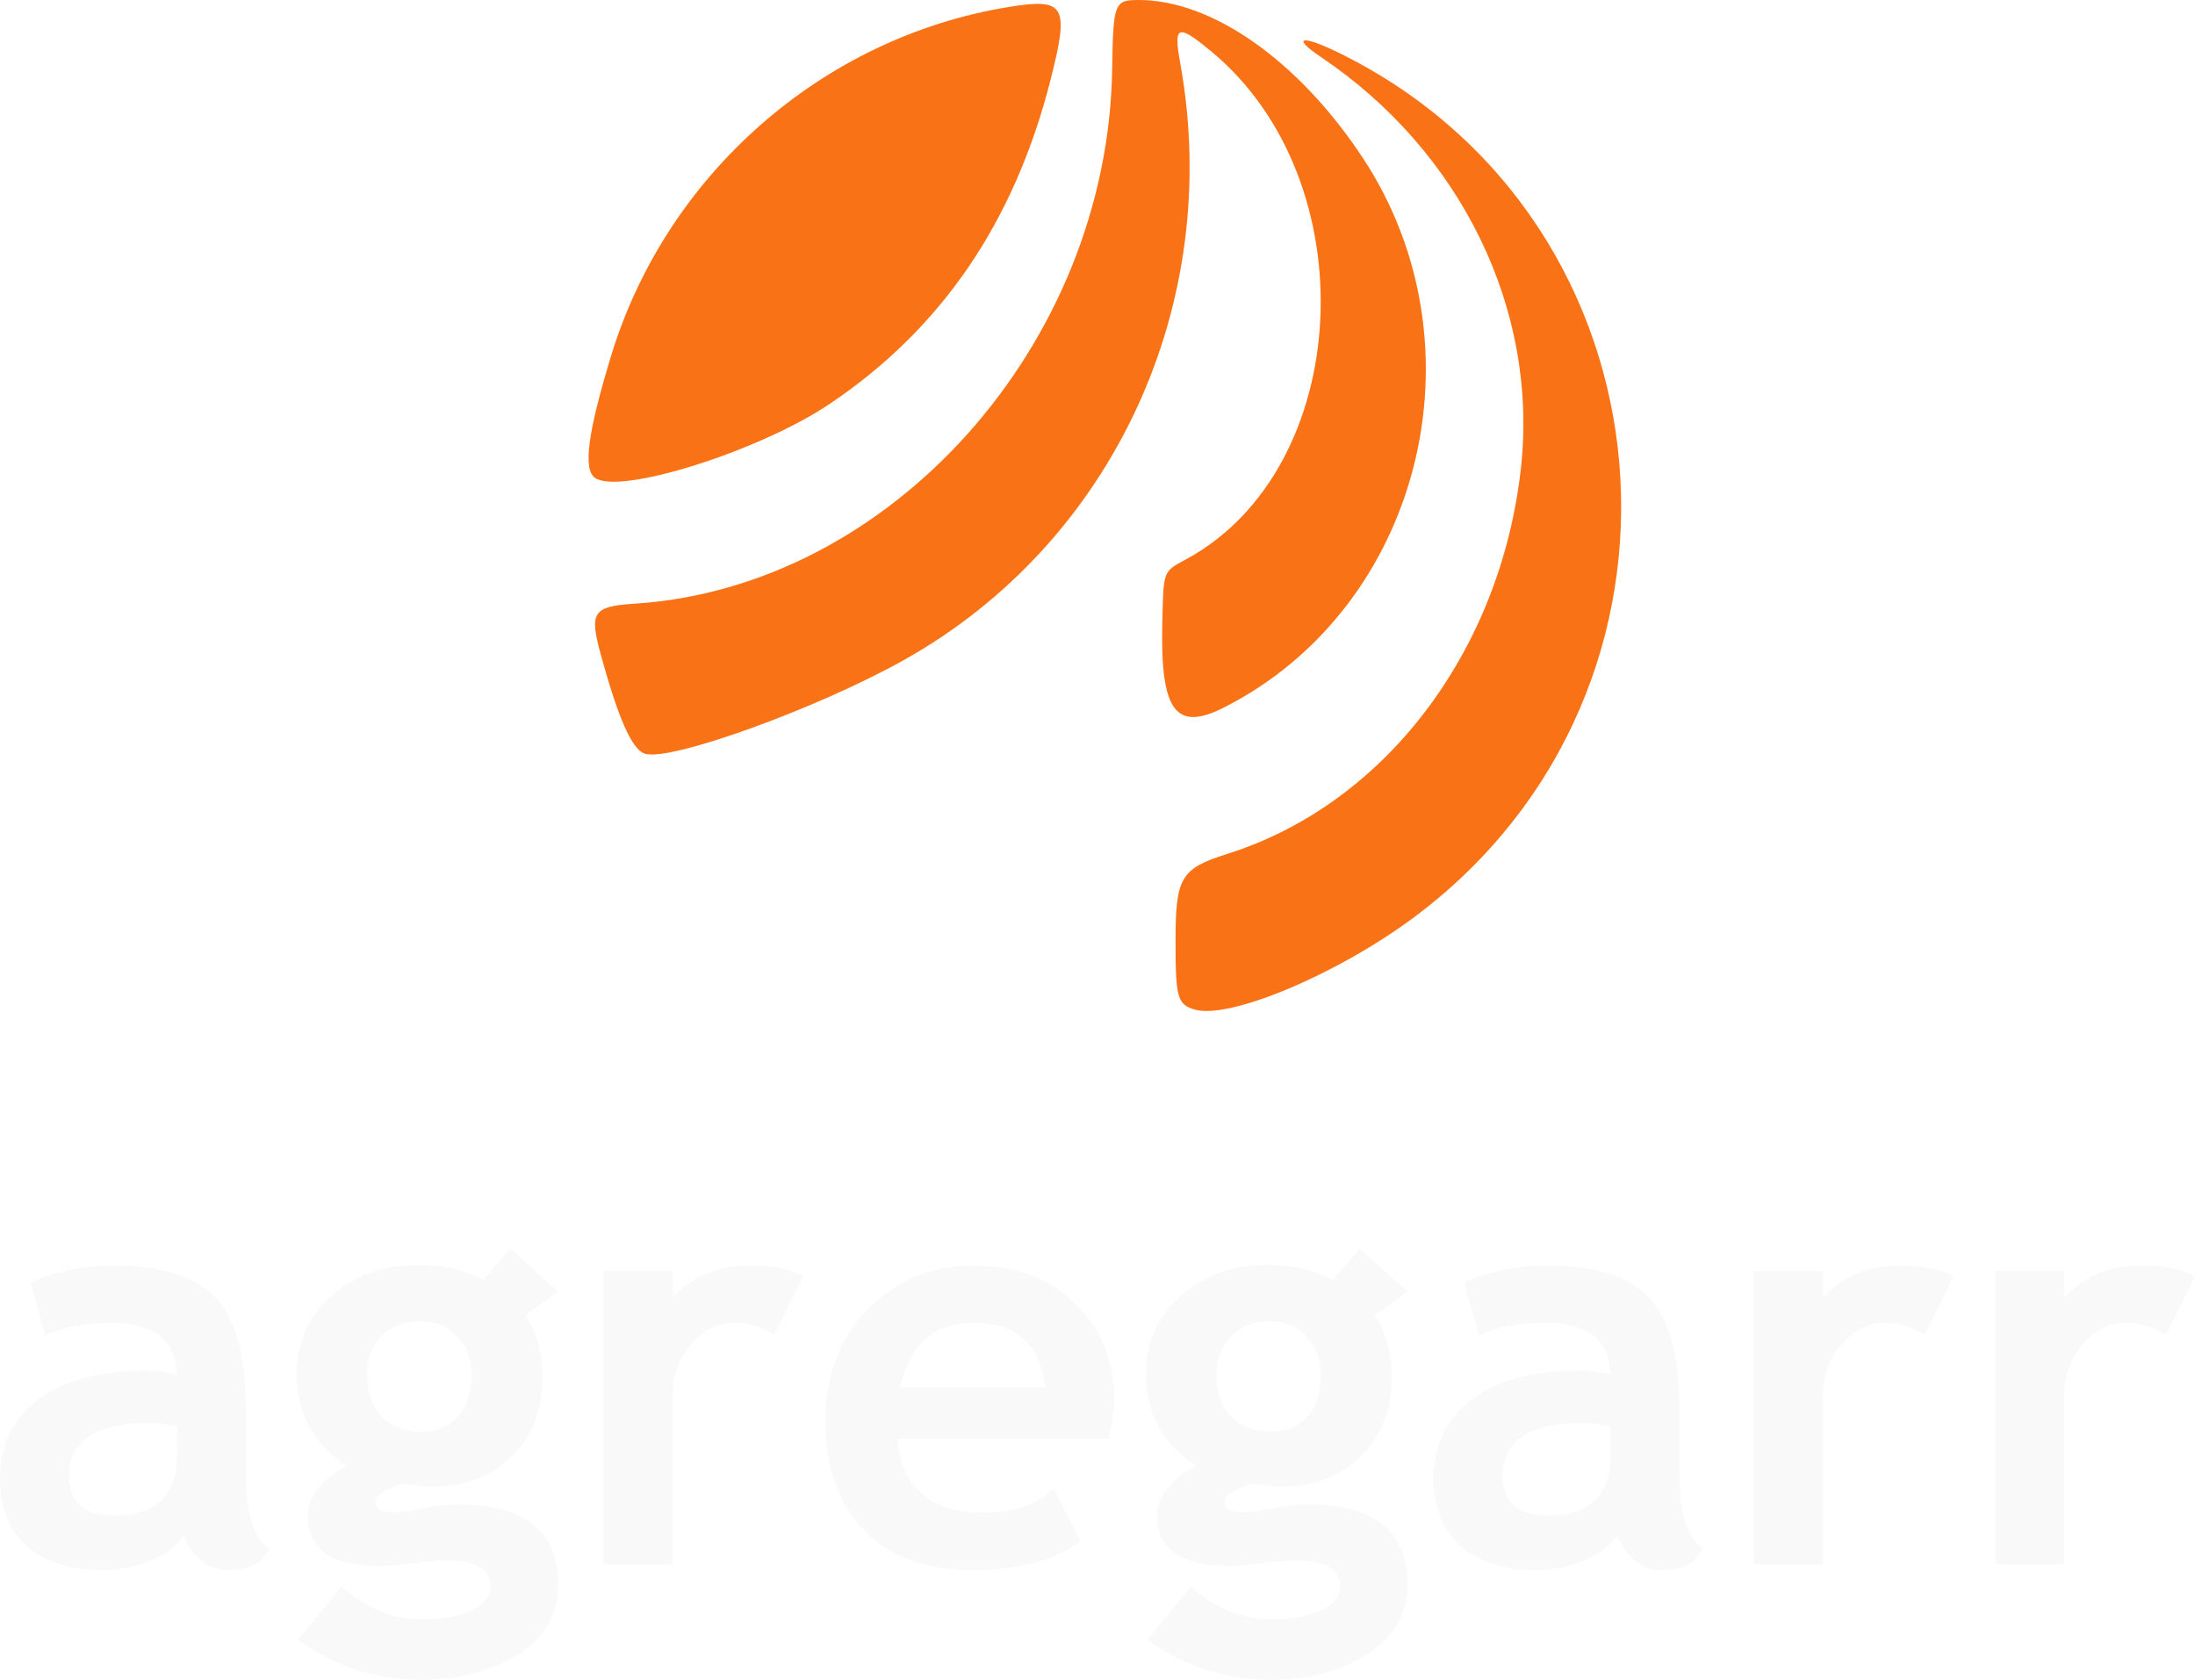
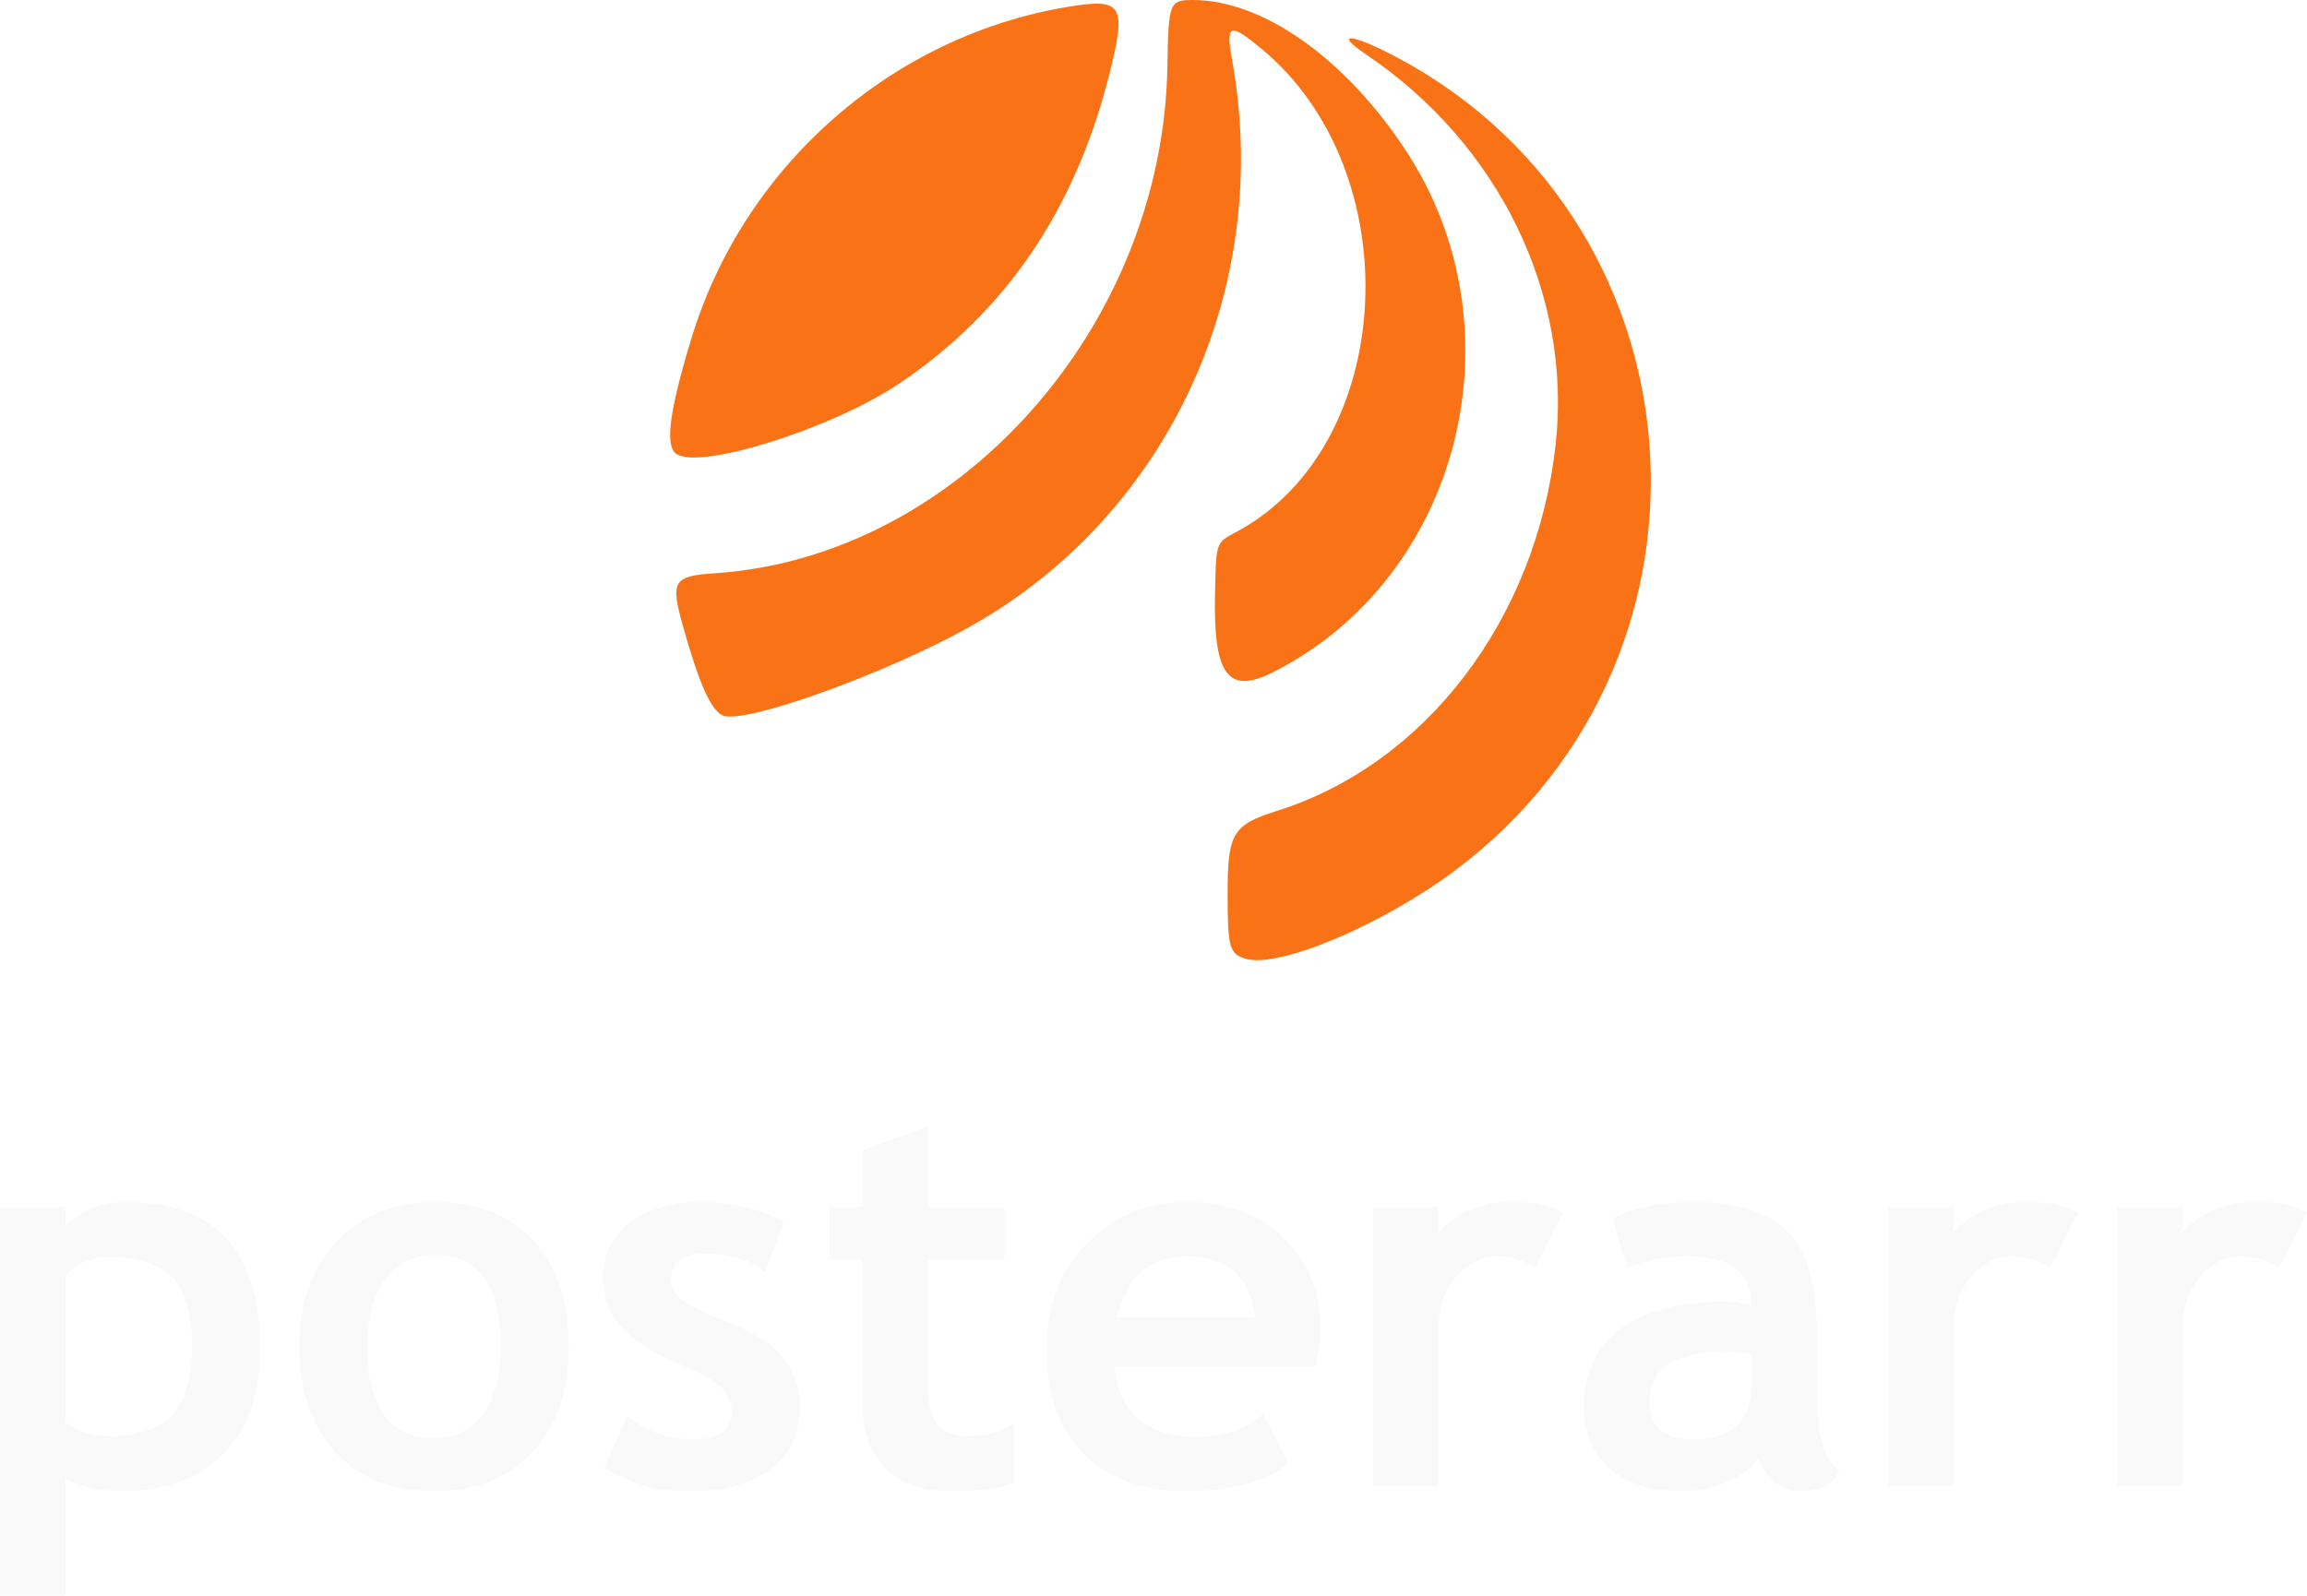
- <svg xmlns="http://www.w3.org/2000/svg" version="1.1" id="svg1" width="1250.201" height="956.993" viewBox="0 0 1250.201 956.993" xml:space="preserve">
+ <svg xmlns="http://www.w3.org/2000/svg" version="1.1" id="svg1" width="1383.555" height="956.993" viewBox="0 0 1383.555 956.993" xml:space="preserve">
  <defs id="defs1" />
-   <g id="g1" transform="translate(226.7029,-32.59163)">
+   <g id="g1" transform="translate(293.3802,-32.59163)">
    <path style="fill:#f97316;fill-opacity:1;stroke-width:0.838" d="m 453.611,607.736 c -9.724,-2.914 -10.77,-6.734 -10.764,-39.301 0.008,-36.001 3.002,-41.005 29.547,-49.377 C 561.766,490.874 627.871,404.047 639.54,299.518 649.615,209.274 605.69,118.908 525.561,65.029 508.09,53.282 514.973,52.265 537.181,63.312 730.201,159.329 752.74,425.277 578.857,555.07 535.191,587.664 473.374,613.658 453.611,607.736 Z M 140.176,461.852 c -7.177,-2.923 -14.655,-19.904 -24.519,-55.675 -6.883,-24.96 -4.836,-28.096 19.362,-29.669 145.807,-9.48 269.172,-147.623 271.719,-304.268 0.62,-38.157 1.194,-39.648 15.263,-39.648 41.829,0 91.153,34.809 127.54,90.006 70.737,107.306 32.979,256.412 -79.305,313.176 -27.324,13.813 -36.066,1.842 -34.936,-47.839 0.697,-30.645 0.275,-29.493 13.411,-36.603 95.615,-51.752 103.759,-215.644 14.388,-289.528 -19.13,-15.815 -21.492,-14.916 -17.584,6.695 24.805,137.182 -38.183,273.331 -157.356,340.125 -50.042,28.048 -134.88,58.563 -147.982,53.227 z M 112.255,304.905 c -6.998,-4.775 -4.254,-25.734 9.113,-69.605 C 152.897,131.815 241.898,53.747 347.955,36.548 380.077,31.338 382.478,35.589 371.579,78.382 351.009,159.145 309.488,219.988 245.728,262.799 205.717,289.664 126.529,314.644 112.255,304.905 Z" id="path1" />
-     <path d="m 758.365,51.096 q -0.199,0.328 -0.697,0.539 -0.492,0.205 -1.031,0.205 -1.014,0 -1.594,-0.504 -0.58,-0.51 -0.58,-1.441 0,-1.09 0.814,-1.705 0.82,-0.615 2.326,-0.615 0.258,0 0.609,0.088 0,-1.107 -1.4,-1.107 -0.826,0 -1.383,0.275 l -0.316,-1.137 q 0.756,-0.363 1.799,-0.363 1.436,0 2.104,0.656 0.668,0.65 0.668,2.473 v 1.342 q 0,1.254 0.504,1.576 -0.182,0.316 -0.404,0.387 -0.223,0.076 -0.51,0.076 -0.316,0 -0.568,-0.234 -0.252,-0.234 -0.34,-0.51 z m -0.141,-2.326 q -0.375,-0.076 -0.562,-0.076 -1.734,0 -1.734,1.137 0,0.844 0.979,0.844 1.318,0 1.318,-1.318 z m 2.572,4.564 0.926,-1.143 q 0.768,0.703 1.711,0.703 0.633,0 1.043,-0.188 0.41,-0.188 0.41,-0.516 0,-0.557 -0.908,-0.557 -0.246,0 -0.732,0.059 -0.486,0.059 -0.732,0.059 -1.512,0 -1.512,-1.084 0,-0.311 0.252,-0.609 0.252,-0.299 0.586,-0.439 -1.072,-0.697 -1.072,-1.975 0,-1.008 0.738,-1.664 0.738,-0.662 1.816,-0.662 0.844,0 1.412,0.316 l 0.574,-0.668 1.014,0.92 -0.697,0.51 q 0.363,0.551 0.363,1.301 0,1.072 -0.656,1.717 -0.65,0.639 -1.646,0.639 -0.158,0 -0.422,-0.029 l -0.24,-0.035 q -0.041,0 -0.316,0.129 -0.27,0.123 -0.27,0.258 0,0.234 0.404,0.234 0.182,0 0.609,-0.088 0.428,-0.088 0.732,-0.088 2.139,0 2.139,1.717 0,0.949 -0.855,1.488 -0.855,0.545 -2.062,0.545 -1.441,0 -2.607,-0.85 z m 1.465,-5.684 q 0,0.557 0.305,0.896 0.311,0.334 0.832,0.334 0.521,0 0.803,-0.328 0.281,-0.328 0.281,-0.902 0,-0.475 -0.305,-0.803 -0.299,-0.328 -0.779,-0.328 -0.504,0 -0.82,0.316 -0.316,0.316 -0.316,0.814 z m 8.654,-0.838 q -0.393,-0.258 -0.861,-0.258 -0.51,0 -0.908,0.463 -0.393,0.463 -0.393,1.131 v 3.574 h -1.465 v -6.275 h 1.465 v 0.574 q 0.615,-0.691 1.635,-0.691 0.75,0 1.148,0.229 z m 7.102,2.221 h -4.482 q 0.041,0.75 0.516,1.166 0.475,0.416 1.277,0.416 1.002,0 1.523,-0.521 l 0.568,1.119 q -0.773,0.627 -2.309,0.627 -1.436,0 -2.273,-0.838 -0.832,-0.844 -0.832,-2.35 0,-1.482 0.914,-2.402 0.92,-0.92 2.203,-0.92 1.365,0 2.191,0.814 0.826,0.814 0.826,2.074 0,0.27 -0.123,0.814 z m -4.43,-1.102 h 3.082 q -0.152,-1.377 -1.523,-1.377 -1.254,0 -1.559,1.377 z m 5.256,5.402 0.926,-1.143 q 0.768,0.703 1.711,0.703 0.633,0 1.043,-0.188 0.41,-0.188 0.41,-0.516 0,-0.557 -0.908,-0.557 -0.246,0 -0.732,0.059 -0.486,0.059 -0.732,0.059 -1.512,0 -1.512,-1.084 0,-0.311 0.252,-0.609 0.252,-0.299 0.586,-0.439 -1.072,-0.697 -1.072,-1.975 0,-1.008 0.738,-1.664 0.738,-0.662 1.816,-0.662 0.844,0 1.412,0.316 l 0.574,-0.668 1.014,0.92 -0.697,0.51 q 0.363,0.551 0.363,1.301 0,1.072 -0.656,1.717 -0.65,0.639 -1.646,0.639 -0.158,0 -0.422,-0.029 l -0.24,-0.035 q -0.041,0 -0.316,0.129 -0.27,0.123 -0.27,0.258 0,0.234 0.404,0.234 0.182,0 0.609,-0.088 0.428,-0.088 0.732,-0.088 2.139,0 2.139,1.717 0,0.949 -0.855,1.488 -0.855,0.545 -2.062,0.545 -1.441,0 -2.607,-0.85 z m 1.465,-5.684 q 0,0.557 0.305,0.896 0.311,0.334 0.832,0.334 0.521,0 0.803,-0.328 0.281,-0.328 0.281,-0.902 0,-0.475 -0.305,-0.803 -0.299,-0.328 -0.779,-0.328 -0.504,0 -0.82,0.316 -0.316,0.316 -0.316,0.814 z m 8.52,3.445 q -0.199,0.328 -0.697,0.539 -0.492,0.205 -1.031,0.205 -1.014,0 -1.594,-0.504 -0.58,-0.51 -0.58,-1.441 0,-1.09 0.814,-1.705 0.82,-0.615 2.326,-0.615 0.258,0 0.609,0.088 0,-1.107 -1.4,-1.107 -0.826,0 -1.383,0.275 l -0.316,-1.137 q 0.756,-0.363 1.799,-0.363 1.436,0 2.104,0.656 0.668,0.65 0.668,2.473 v 1.342 q 0,1.254 0.504,1.576 -0.182,0.316 -0.404,0.387 -0.223,0.076 -0.51,0.076 -0.316,0 -0.568,-0.234 -0.252,-0.234 -0.34,-0.51 z M 788.688,48.769 q -0.375,-0.076 -0.562,-0.076 -1.734,0 -1.734,1.137 0,0.844 0.979,0.844 1.318,0 1.318,-1.318 z m 6.668,-1.957 q -0.393,-0.258 -0.861,-0.258 -0.51,0 -0.908,0.463 -0.393,0.463 -0.393,1.131 v 3.574 h -1.465 v -6.275 h 1.465 v 0.574 q 0.615,-0.691 1.635,-0.691 0.75,0 1.148,0.229 z m 5.127,0 q -0.393,-0.258 -0.861,-0.258 -0.51,0 -0.908,0.463 -0.393,0.463 -0.393,1.131 v 3.574 h -1.465 v -6.275 h 1.465 v 0.574 q 0.615,-0.691 1.635,-0.691 0.75,0 1.148,0.229 z" id="text1" style="font-weight:bold;font-size:12px;font-family:'Trebuchet MS';-inkscape-font-specification:'Trebuchet MS, Bold';white-space:pre;fill:#f9f9f9;stroke-width:2.358" transform="matrix(26.80497,0,0,26.65079,-20450.058,-454.4486)" aria-label="agregarr" />
+     <path d="M753.44 51.565V54.184H751.975V45.448H753.44V45.87Q753.991 45.33 754.794 45.33Q757.794 45.33 757.794 48.635Q757.794 50.176 756.965 51.008Q756.135 51.84 754.7 51.84Q754.009 51.84 753.44 51.565ZM753.44 46.983V50.282Q753.839 50.604 754.372 50.604Q755.385 50.604 755.828 50.12Q756.27 49.637 756.27 48.594Q756.27 47.481 755.831 47.027Q755.391 46.573 754.378 46.573Q753.85 46.573 753.44 46.983ZM758.673 48.571Q758.673 47.135 759.502 46.233Q760.331 45.33 761.69 45.33Q763.12 45.33 763.911 46.198Q764.702 47.065 764.702 48.571Q764.702 50.071 763.896 50.955Q763.091 51.84 761.69 51.84Q760.26 51.84 759.466 50.947Q758.673 50.053 758.673 48.571ZM760.196 48.571Q760.196 50.645 761.69 50.645Q762.376 50.645 762.777 50.106Q763.178 49.567 763.178 48.571Q763.178 46.526 761.69 46.526Q761.005 46.526 760.6 47.065Q760.196 47.604 760.196 48.571ZM765.487 51.319 766.009 50.153Q766.665 50.674 767.491 50.674Q768.346 50.674 768.346 50.065Q768.346 49.707 768.089 49.479Q767.831 49.25 767.087 48.94Q765.464 48.266 765.464 47.053Q765.464 46.239 766.085 45.785Q766.706 45.33 767.673 45.33Q768.651 45.33 769.512 45.77L769.091 46.907Q768.61 46.496 767.755 46.496Q766.987 46.496 766.987 47.106Q766.987 47.346 767.239 47.539Q767.491 47.733 768.317 48.058Q769.143 48.383 769.507 48.846Q769.87 49.309 769.87 49.965Q769.87 50.838 769.222 51.339Q768.575 51.84 767.462 51.84Q766.835 51.84 766.457 51.738Q766.079 51.635 765.487 51.319ZM771.264 46.625H770.538V45.448H771.264V44.17L772.729 43.631V45.448H774.452V46.625H772.729V49.373Q772.729 50.047 772.94 50.325Q773.151 50.604 773.678 50.604Q774.206 50.604 774.663 50.317V51.664Q774.153 51.84 773.21 51.84Q772.272 51.84 771.768 51.31Q771.264 50.78 771.264 49.801ZM781.401 49.033H776.919Q776.96 49.783 777.434 50.2Q777.909 50.616 778.712 50.616Q779.714 50.616 780.235 50.094L780.803 51.213Q780.03 51.84 778.495 51.84Q777.059 51.84 776.224 50.999Q775.389 50.158 775.389 48.653Q775.389 47.17 776.306 46.25Q777.223 45.33 778.507 45.33Q779.872 45.33 780.698 46.145Q781.524 46.959 781.524 48.219Q781.524 48.489 781.401 49.033ZM776.971 47.932H780.053Q779.901 46.555 778.53 46.555Q777.276 46.555 776.971 47.932ZM786.323 46.813Q785.93 46.555 785.462 46.555Q784.952 46.555 784.556 47.018Q784.161 47.481 784.161 48.149V51.723H782.696V45.448H784.161V46.022Q784.776 45.33 785.796 45.33Q786.546 45.33 786.944 45.559ZM791.315 51.096Q791.116 51.424 790.621 51.632Q790.126 51.84 789.587 51.84Q788.573 51.84 787.993 51.333Q787.413 50.827 787.413 49.895Q787.413 48.805 788.23 48.19Q789.048 47.575 790.553 47.575Q790.811 47.575 791.163 47.663Q791.163 46.555 789.762 46.555Q788.936 46.555 788.38 46.83L788.063 45.694Q788.819 45.33 789.862 45.33Q791.298 45.33 791.966 45.984Q792.634 46.637 792.634 48.459V49.801Q792.634 51.055 793.137 51.377Q792.956 51.694 792.733 51.767Q792.51 51.84 792.223 51.84Q791.907 51.84 791.655 51.606Q791.403 51.371 791.315 51.096ZM791.174 48.77Q790.799 48.694 790.612 48.694Q788.878 48.694 788.878 49.83Q788.878 50.674 789.856 50.674Q791.174 50.674 791.174 49.356ZM797.842 46.813Q797.45 46.555 796.981 46.555Q796.471 46.555 796.076 47.018Q795.68 47.481 795.68 48.149V51.723H794.216V45.448H795.68V46.022Q796.296 45.33 797.315 45.33Q798.065 45.33 798.464 45.559ZM802.97 46.813Q802.577 46.555 802.108 46.555Q801.598 46.555 801.203 47.018Q800.807 47.481 800.807 48.149V51.723H799.342V45.448H800.807V46.022Q801.423 45.33 802.442 45.33Q803.192 45.33 803.591 45.559Z" id="text1" style="font-weight:bold;font-size:12px;font-family:'Trebuchet MS';-inkscape-font-specification:'Trebuchet MS, Bold';white-space:pre;fill:#f9f9f9;stroke-width:2.358" transform="matrix(26.80497,0,0,26.65079,-20450.058,-454.4486)" aria-label="posterarr" />
  </g>
</svg>
